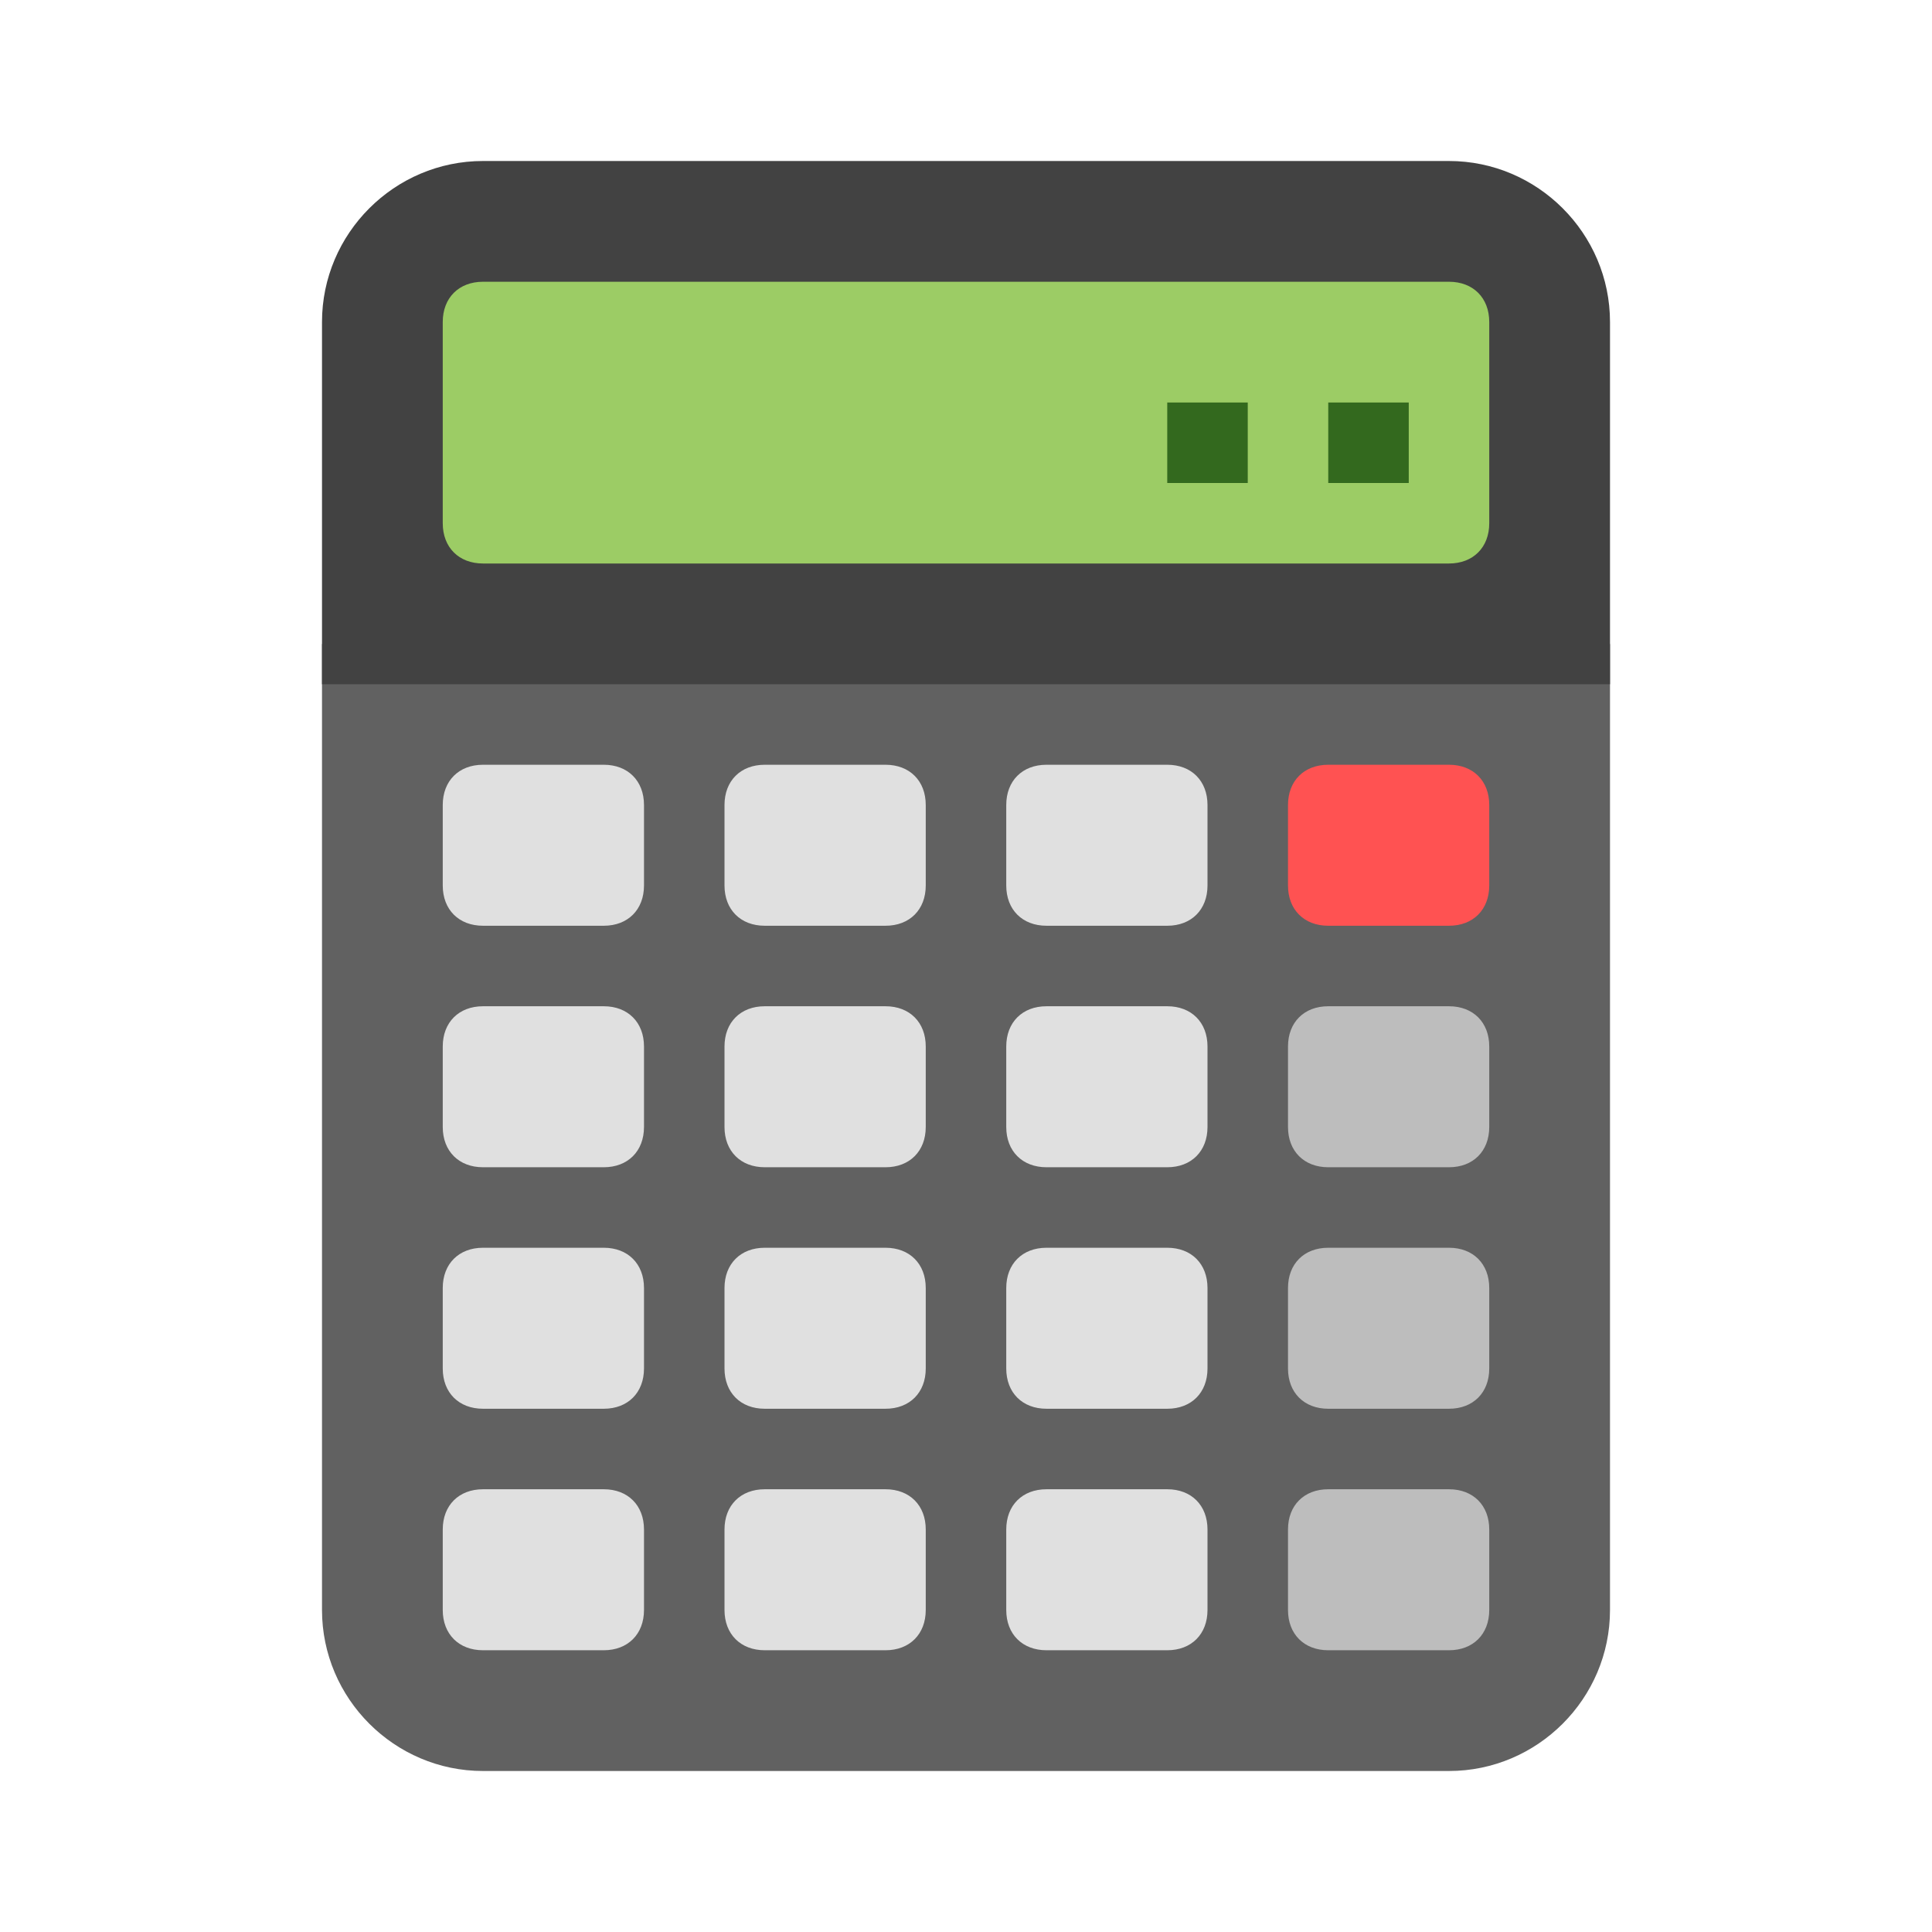
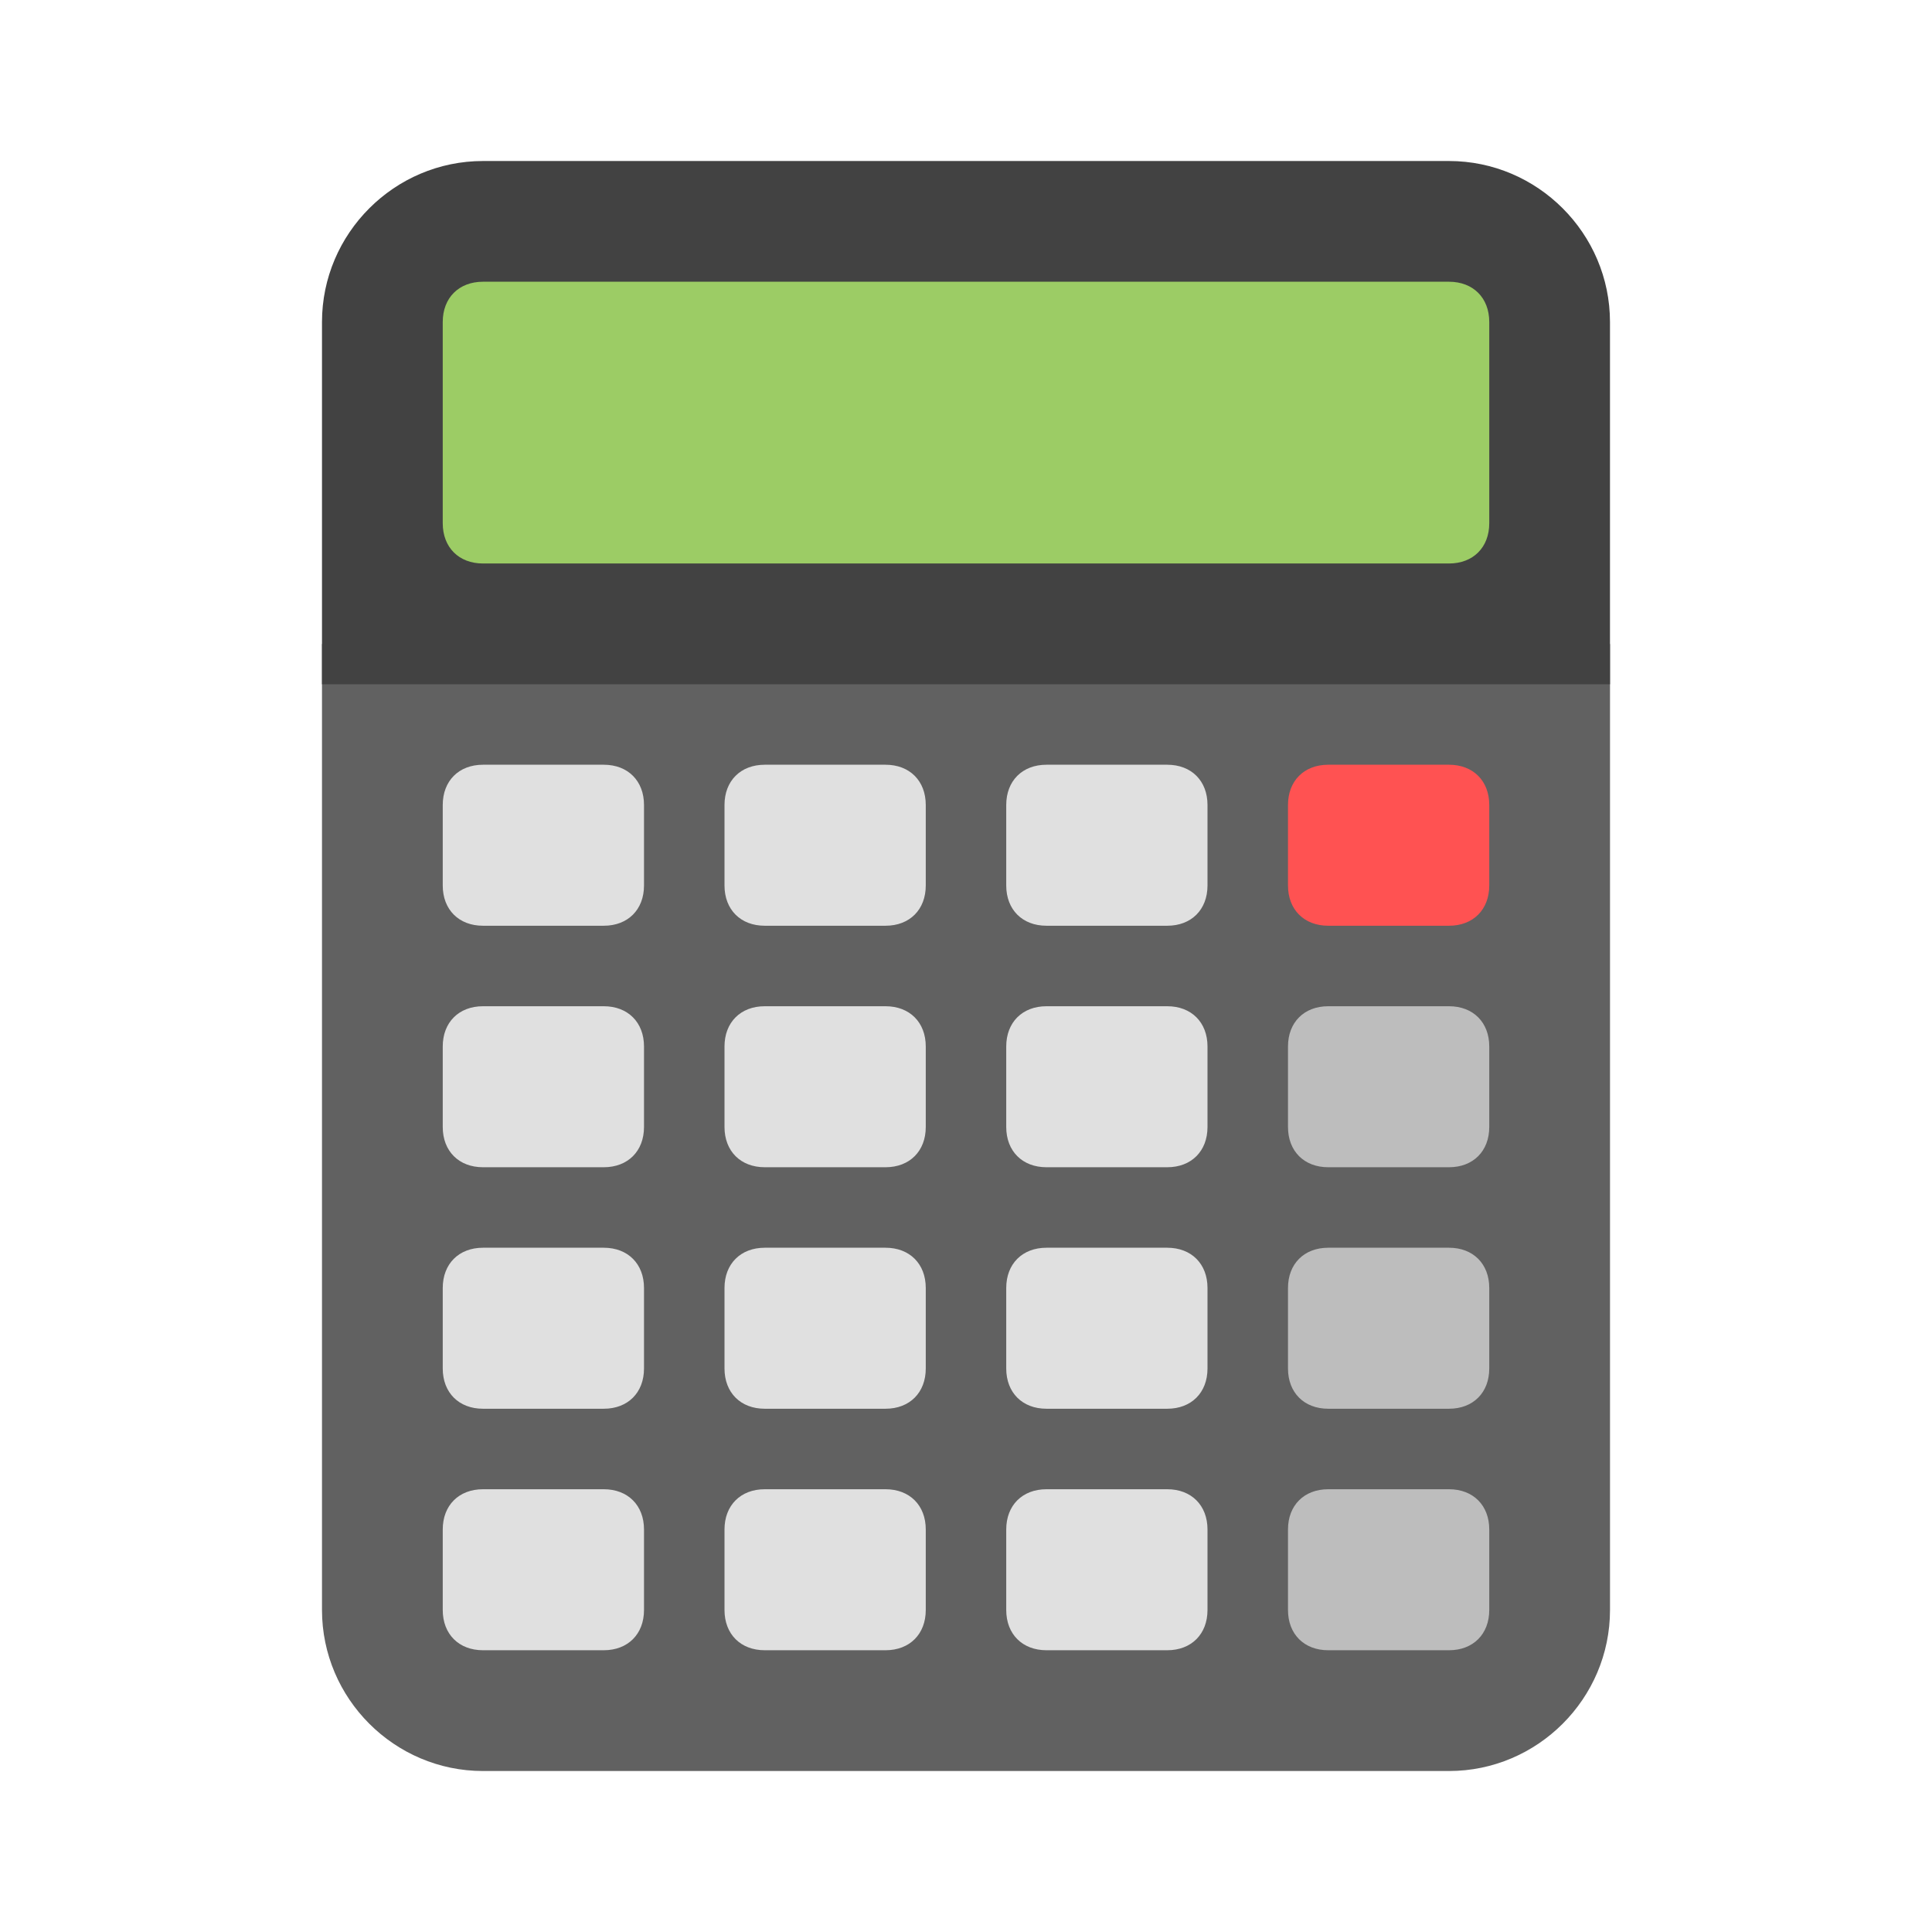
- <svg xmlns="http://www.w3.org/2000/svg" width="800px" height="800px" viewBox="0 0 1024 1024" class="icon" version="1.1">
-   <path d="M853.333 341.333H170.667v512c0 46.933 38.4 85.333 85.333 85.333h512c46.933 0 85.333-38.4 85.333-85.333V341.333z" fill="#616161" />
-   <path d="M768 85.333H256C209.067 85.333 170.667 123.733 170.667 170.667v192h682.667V170.667c0-46.933-38.4-85.333-85.333-85.333z" fill="#424242" />
-   <path d="M768 298.667H256c-12.8 0-21.333-8.533-21.333-21.333V170.667c0-12.8 8.533-21.333 21.333-21.333h512c12.8 0 21.333 8.533 21.333 21.333v106.667c0 12.8-8.533 21.333-21.333 21.333z" fill="#9CCC65" />
-   <path d="M704 213.333h42.667v42.667h-42.667zM618.667 213.333h42.667v42.667h-42.667z" fill="#33691E" />
-   <path d="M768 490.667h-64c-12.8 0-21.333-8.533-21.333-21.333v-42.667c0-12.8 8.533-21.333 21.333-21.333h64c12.8 0 21.333 8.533 21.333 21.333v42.667c0 12.8-8.533 21.333-21.333 21.333z" fill="#FF5252" />
-   <path d="M320 490.667h-64c-12.8 0-21.333-8.533-21.333-21.333v-42.667c0-12.8 8.533-21.333 21.333-21.333h64c12.8 0 21.333 8.533 21.333 21.333v42.667c0 12.8-8.533 21.333-21.333 21.333zM469.333 490.667h-64c-12.8 0-21.333-8.533-21.333-21.333v-42.667c0-12.8 8.533-21.333 21.333-21.333h64c12.8 0 21.333 8.533 21.333 21.333v42.667c0 12.8-8.533 21.333-21.333 21.333zM618.667 490.667h-64c-12.8 0-21.333-8.533-21.333-21.333v-42.667c0-12.8 8.533-21.333 21.333-21.333h64c12.8 0 21.333 8.533 21.333 21.333v42.667c0 12.8-8.533 21.333-21.333 21.333zM320 618.667h-64c-12.8 0-21.333-8.533-21.333-21.333v-42.667c0-12.8 8.533-21.333 21.333-21.333h64c12.8 0 21.333 8.533 21.333 21.333v42.667c0 12.8-8.533 21.333-21.333 21.333zM469.333 618.667h-64c-12.8 0-21.333-8.533-21.333-21.333v-42.667c0-12.8 8.533-21.333 21.333-21.333h64c12.8 0 21.333 8.533 21.333 21.333v42.667c0 12.8-8.533 21.333-21.333 21.333zM618.667 618.667h-64c-12.8 0-21.333-8.533-21.333-21.333v-42.667c0-12.8 8.533-21.333 21.333-21.333h64c12.8 0 21.333 8.533 21.333 21.333v42.667c0 12.8-8.533 21.333-21.333 21.333zM320 746.667h-64c-12.8 0-21.333-8.533-21.333-21.333v-42.667c0-12.8 8.533-21.333 21.333-21.333h64c12.8 0 21.333 8.533 21.333 21.333v42.667c0 12.8-8.533 21.333-21.333 21.333zM469.333 746.667h-64c-12.8 0-21.333-8.533-21.333-21.333v-42.667c0-12.8 8.533-21.333 21.333-21.333h64c12.8 0 21.333 8.533 21.333 21.333v42.667c0 12.8-8.533 21.333-21.333 21.333zM618.667 746.667h-64c-12.8 0-21.333-8.533-21.333-21.333v-42.667c0-12.8 8.533-21.333 21.333-21.333h64c12.8 0 21.333 8.533 21.333 21.333v42.667c0 12.8-8.533 21.333-21.333 21.333zM320 874.667h-64c-12.8 0-21.333-8.533-21.333-21.333v-42.667c0-12.8 8.533-21.333 21.333-21.333h64c12.8 0 21.333 8.533 21.333 21.333v42.667c0 12.8-8.533 21.333-21.333 21.333zM469.333 874.667h-64c-12.8 0-21.333-8.533-21.333-21.333v-42.667c0-12.8 8.533-21.333 21.333-21.333h64c12.8 0 21.333 8.533 21.333 21.333v42.667c0 12.8-8.533 21.333-21.333 21.333zM618.667 874.667h-64c-12.8 0-21.333-8.533-21.333-21.333v-42.667c0-12.8 8.533-21.333 21.333-21.333h64c12.8 0 21.333 8.533 21.333 21.333v42.667c0 12.8-8.533 21.333-21.333 21.333z" fill="#E0E0E0" />
-   <path d="M768 618.667h-64c-12.8 0-21.333-8.533-21.333-21.333v-42.667c0-12.8 8.533-21.333 21.333-21.333h64c12.8 0 21.333 8.533 21.333 21.333v42.667c0 12.8-8.533 21.333-21.333 21.333zM768 746.667h-64c-12.8 0-21.333-8.533-21.333-21.333v-42.667c0-12.8 8.533-21.333 21.333-21.333h64c12.8 0 21.333 8.533 21.333 21.333v42.667c0 12.8-8.533 21.333-21.333 21.333zM768 874.667h-64c-12.8 0-21.333-8.533-21.333-21.333v-42.667c0-12.8 8.533-21.333 21.333-21.333h64c12.8 0 21.333 8.533 21.333 21.333v42.667c0 12.8-8.533 21.333-21.333 21.333z" fill="#BDBDBD" />
+ <svg xmlns="http://www.w3.org/2000/svg" id="_Шар_1" viewBox="0 0 800 800">
+   <defs>
+     <style>.cls-1{fill:#ff5252;}.cls-1,.cls-2,.cls-3,.cls-4,.cls-5,.cls-6{stroke-width:0px;}.cls-2{fill:#9ccc65;}.cls-3{fill:#bdbdbd;}.cls-4{fill:#e0e0e0;}.cls-5{fill:#616161;}.cls-6{fill:#424242;}</style>
+   </defs>
+   <path class="cls-5" d="M666.67,266.67H133.33v400c0,36.67,30,66.67,66.67,66.67h400c36.67,0,66.67-30,66.67-66.67v-400Z" />
+   <path class="cls-6" d="M600,66.67H200c-36.67,0-66.67,30-66.67,66.67v150h533.33v-150c0-36.67-30-66.67-66.67-66.67h0Z" />
+   <path class="cls-2" d="M600,233.33H200c-10,0-16.67-6.67-16.67-16.67v-83.33c0-10,6.67-16.67,16.67-16.67h400c10,0,16.67,6.67,16.67,16.67v83.33c0,10-6.67,16.67-16.67,16.67h0Z" />
+   <path class="cls-1" d="M600,383.33h-50c-10,0-16.67-6.67-16.67-16.67v-33.33c0-10,6.67-16.67,16.67-16.67h50c10,0,16.67,6.67,16.67,16.67v33.33c0,10-6.67,16.67-16.67,16.67Z" />
+   <path class="cls-4" d="M250,383.33h-50c-10,0-16.67-6.67-16.67-16.67v-33.33c0-10,6.67-16.67,16.67-16.67h50c10,0,16.67,6.67,16.67,16.67v33.33c0,10-6.67,16.67-16.67,16.67ZM366.67,383.33h-50c-10,0-16.67-6.67-16.67-16.67v-33.33c0-10,6.67-16.67,16.67-16.67h50c10,0,16.67,6.67,16.67,16.67v33.33c0,10-6.67,16.67-16.67,16.67ZM483.33,383.33h-50c-10,0-16.67-6.67-16.67-16.67v-33.33c0-10,6.67-16.67,16.67-16.67h50c10,0,16.67,6.67,16.67,16.67v33.33c0,10-6.67,16.67-16.67,16.67ZM250,483.33h-50c-10,0-16.67-6.67-16.67-16.67v-33.33c0-10,6.67-16.67,16.67-16.67h50c10,0,16.67,6.67,16.67,16.67v33.33c0,10-6.67,16.67-16.67,16.67ZM366.67,483.33h-50c-10,0-16.67-6.67-16.67-16.67v-33.33c0-10,6.67-16.67,16.67-16.67h50c10,0,16.67,6.67,16.67,16.67v33.33c0,10-6.67,16.67-16.67,16.67ZM483.33,483.33h-50c-10,0-16.67-6.67-16.67-16.67v-33.33c0-10,6.67-16.67,16.67-16.67h50c10,0,16.67,6.67,16.67,16.67v33.33c0,10-6.67,16.67-16.67,16.67ZM250,583.33h-50c-10,0-16.67-6.67-16.67-16.67v-33.33c0-10,6.67-16.67,16.67-16.67h50c10,0,16.67,6.67,16.67,16.67v33.33c0,10-6.67,16.67-16.67,16.67ZM366.67,583.33h-50c-10,0-16.67-6.67-16.67-16.67v-33.33c0-10,6.67-16.67,16.67-16.67h50c10,0,16.67,6.67,16.67,16.67v33.33c0,10-6.67,16.67-16.67,16.67ZM483.33,583.33h-50c-10,0-16.67-6.67-16.67-16.67v-33.33c0-10,6.67-16.67,16.67-16.67h50c10,0,16.67,6.67,16.67,16.67v33.33c0,10-6.67,16.67-16.67,16.67ZM250,683.33h-50c-10,0-16.67-6.67-16.67-16.67v-33.33c0-10,6.67-16.67,16.67-16.67h50c10,0,16.67,6.67,16.67,16.67v33.33c0,10-6.67,16.67-16.67,16.67ZM366.67,683.33h-50c-10,0-16.67-6.67-16.67-16.67v-33.33c0-10,6.67-16.67,16.67-16.67h50c10,0,16.67,6.67,16.67,16.67v33.33c0,10-6.67,16.67-16.67,16.67ZM483.33,683.33h-50c-10,0-16.67-6.67-16.67-16.67v-33.33c0-10,6.67-16.67,16.67-16.67h50c10,0,16.67,6.67,16.67,16.67v33.33c0,10-6.67,16.67-16.67,16.67Z" />
+   <path class="cls-3" d="M600,483.33h-50c-10,0-16.67-6.67-16.67-16.67v-33.33c0-10,6.67-16.67,16.67-16.67h50c10,0,16.67,6.67,16.67,16.67v33.33c0,10-6.67,16.67-16.67,16.67ZM600,583.33h-50c-10,0-16.67-6.67-16.67-16.67v-33.33c0-10,6.67-16.67,16.67-16.67h50c10,0,16.67,6.67,16.67,16.67v33.33c0,10-6.67,16.67-16.67,16.67ZM600,683.33h-50c-10,0-16.67-6.67-16.67-16.67v-33.33c0-10,6.67-16.67,16.67-16.67h50c10,0,16.67,6.67,16.67,16.67v33.33c0,10-6.67,16.67-16.67,16.67Z" />
</svg>
